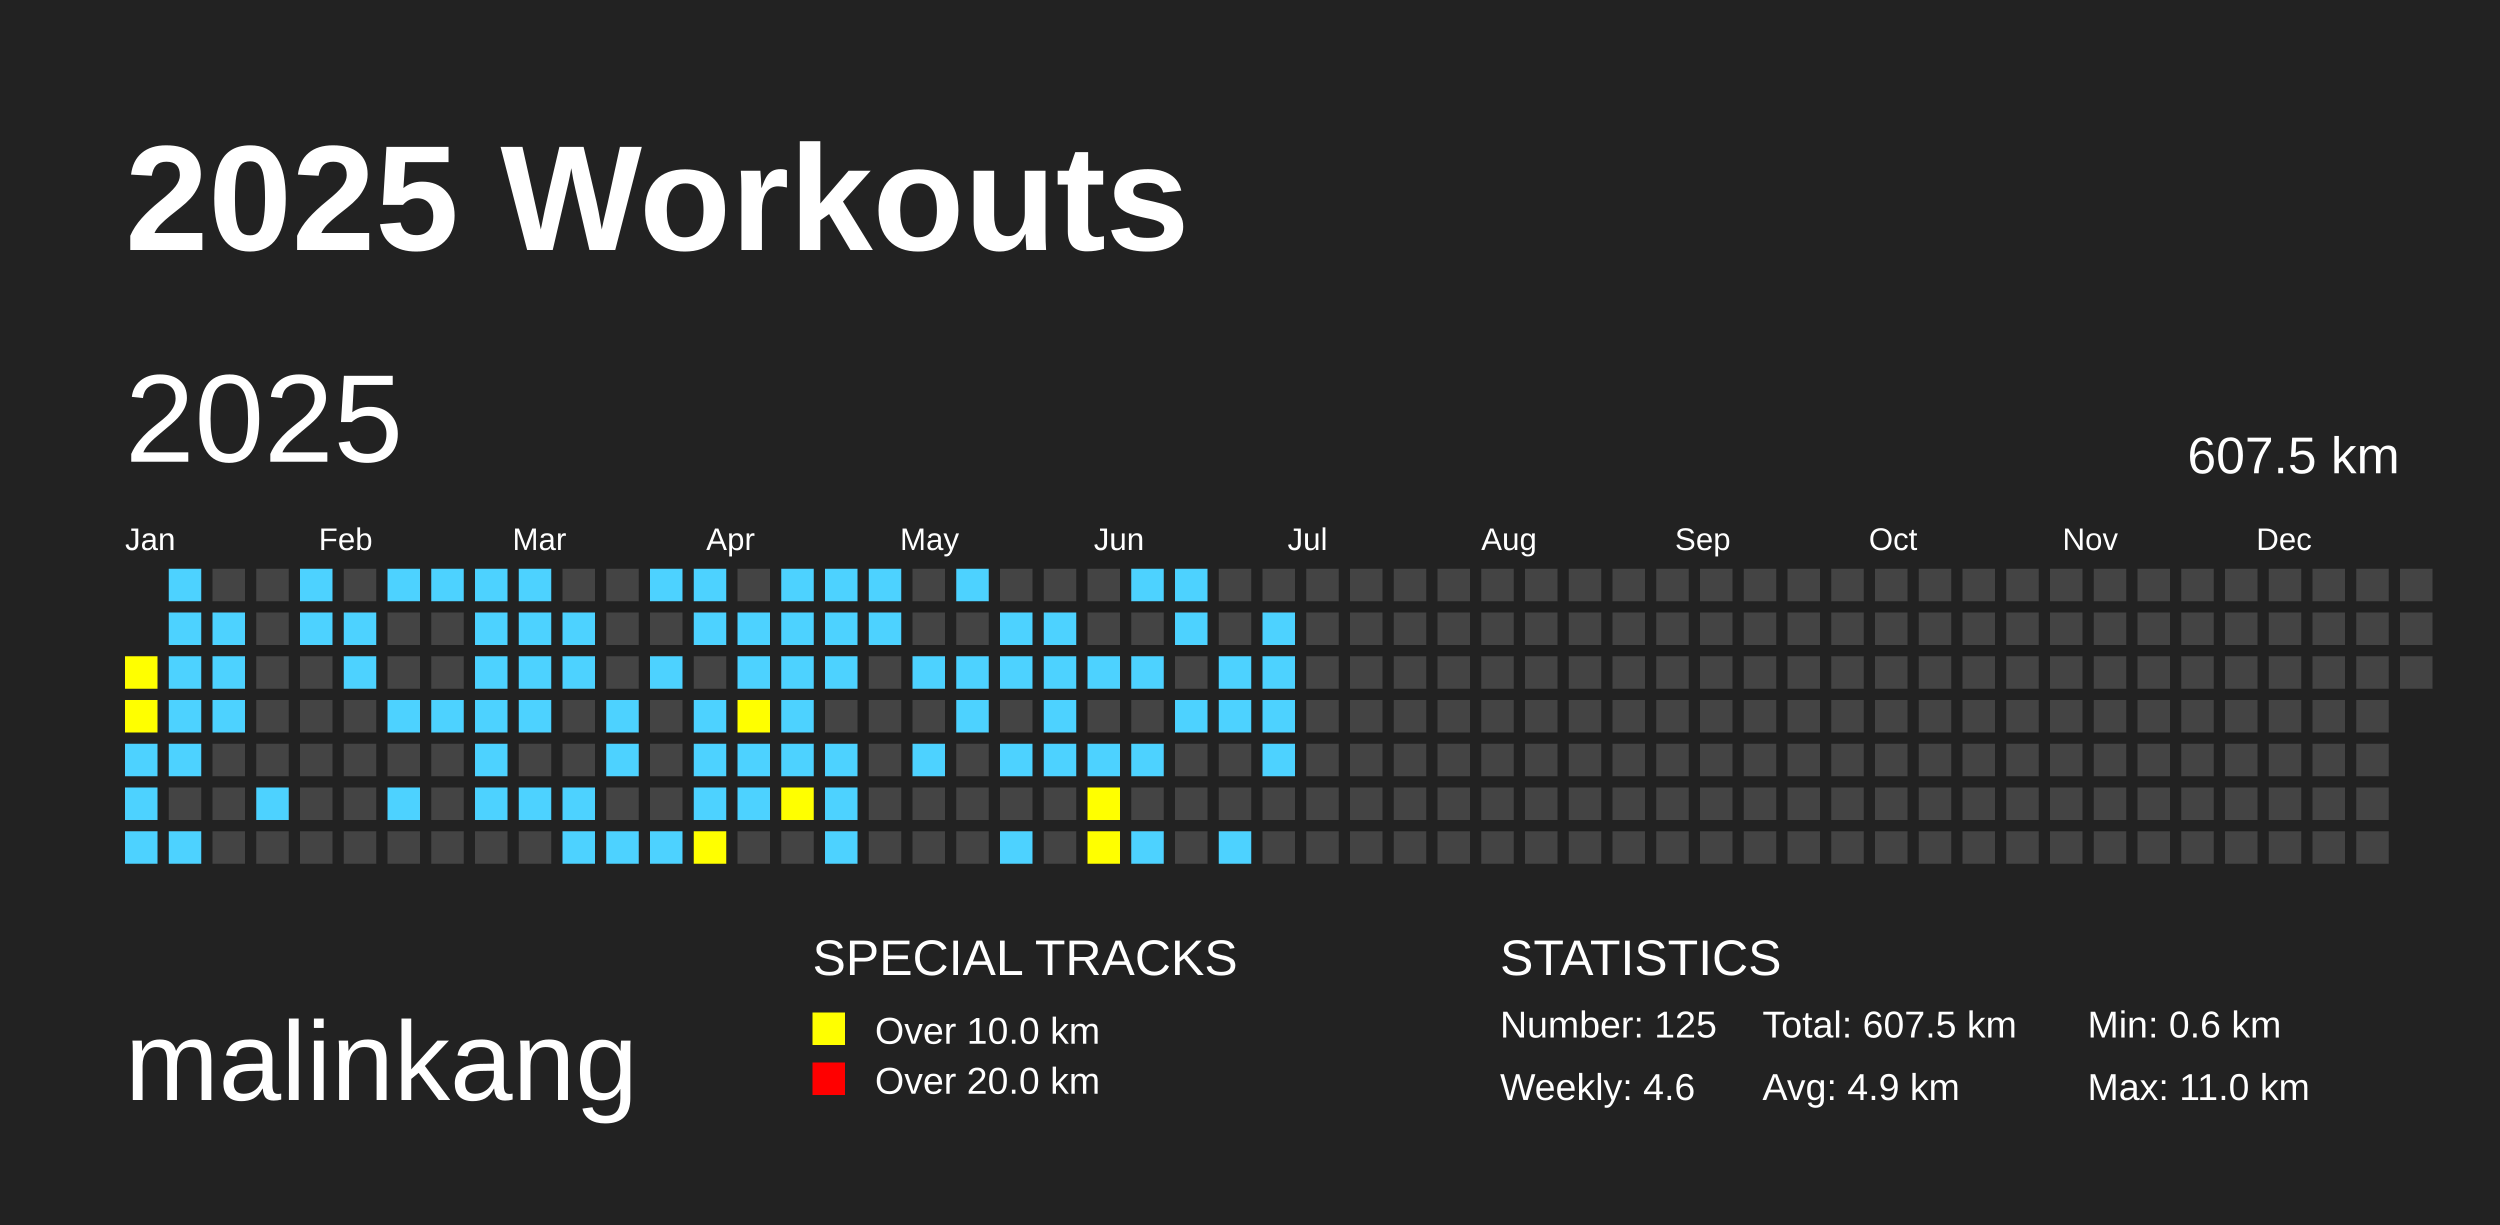
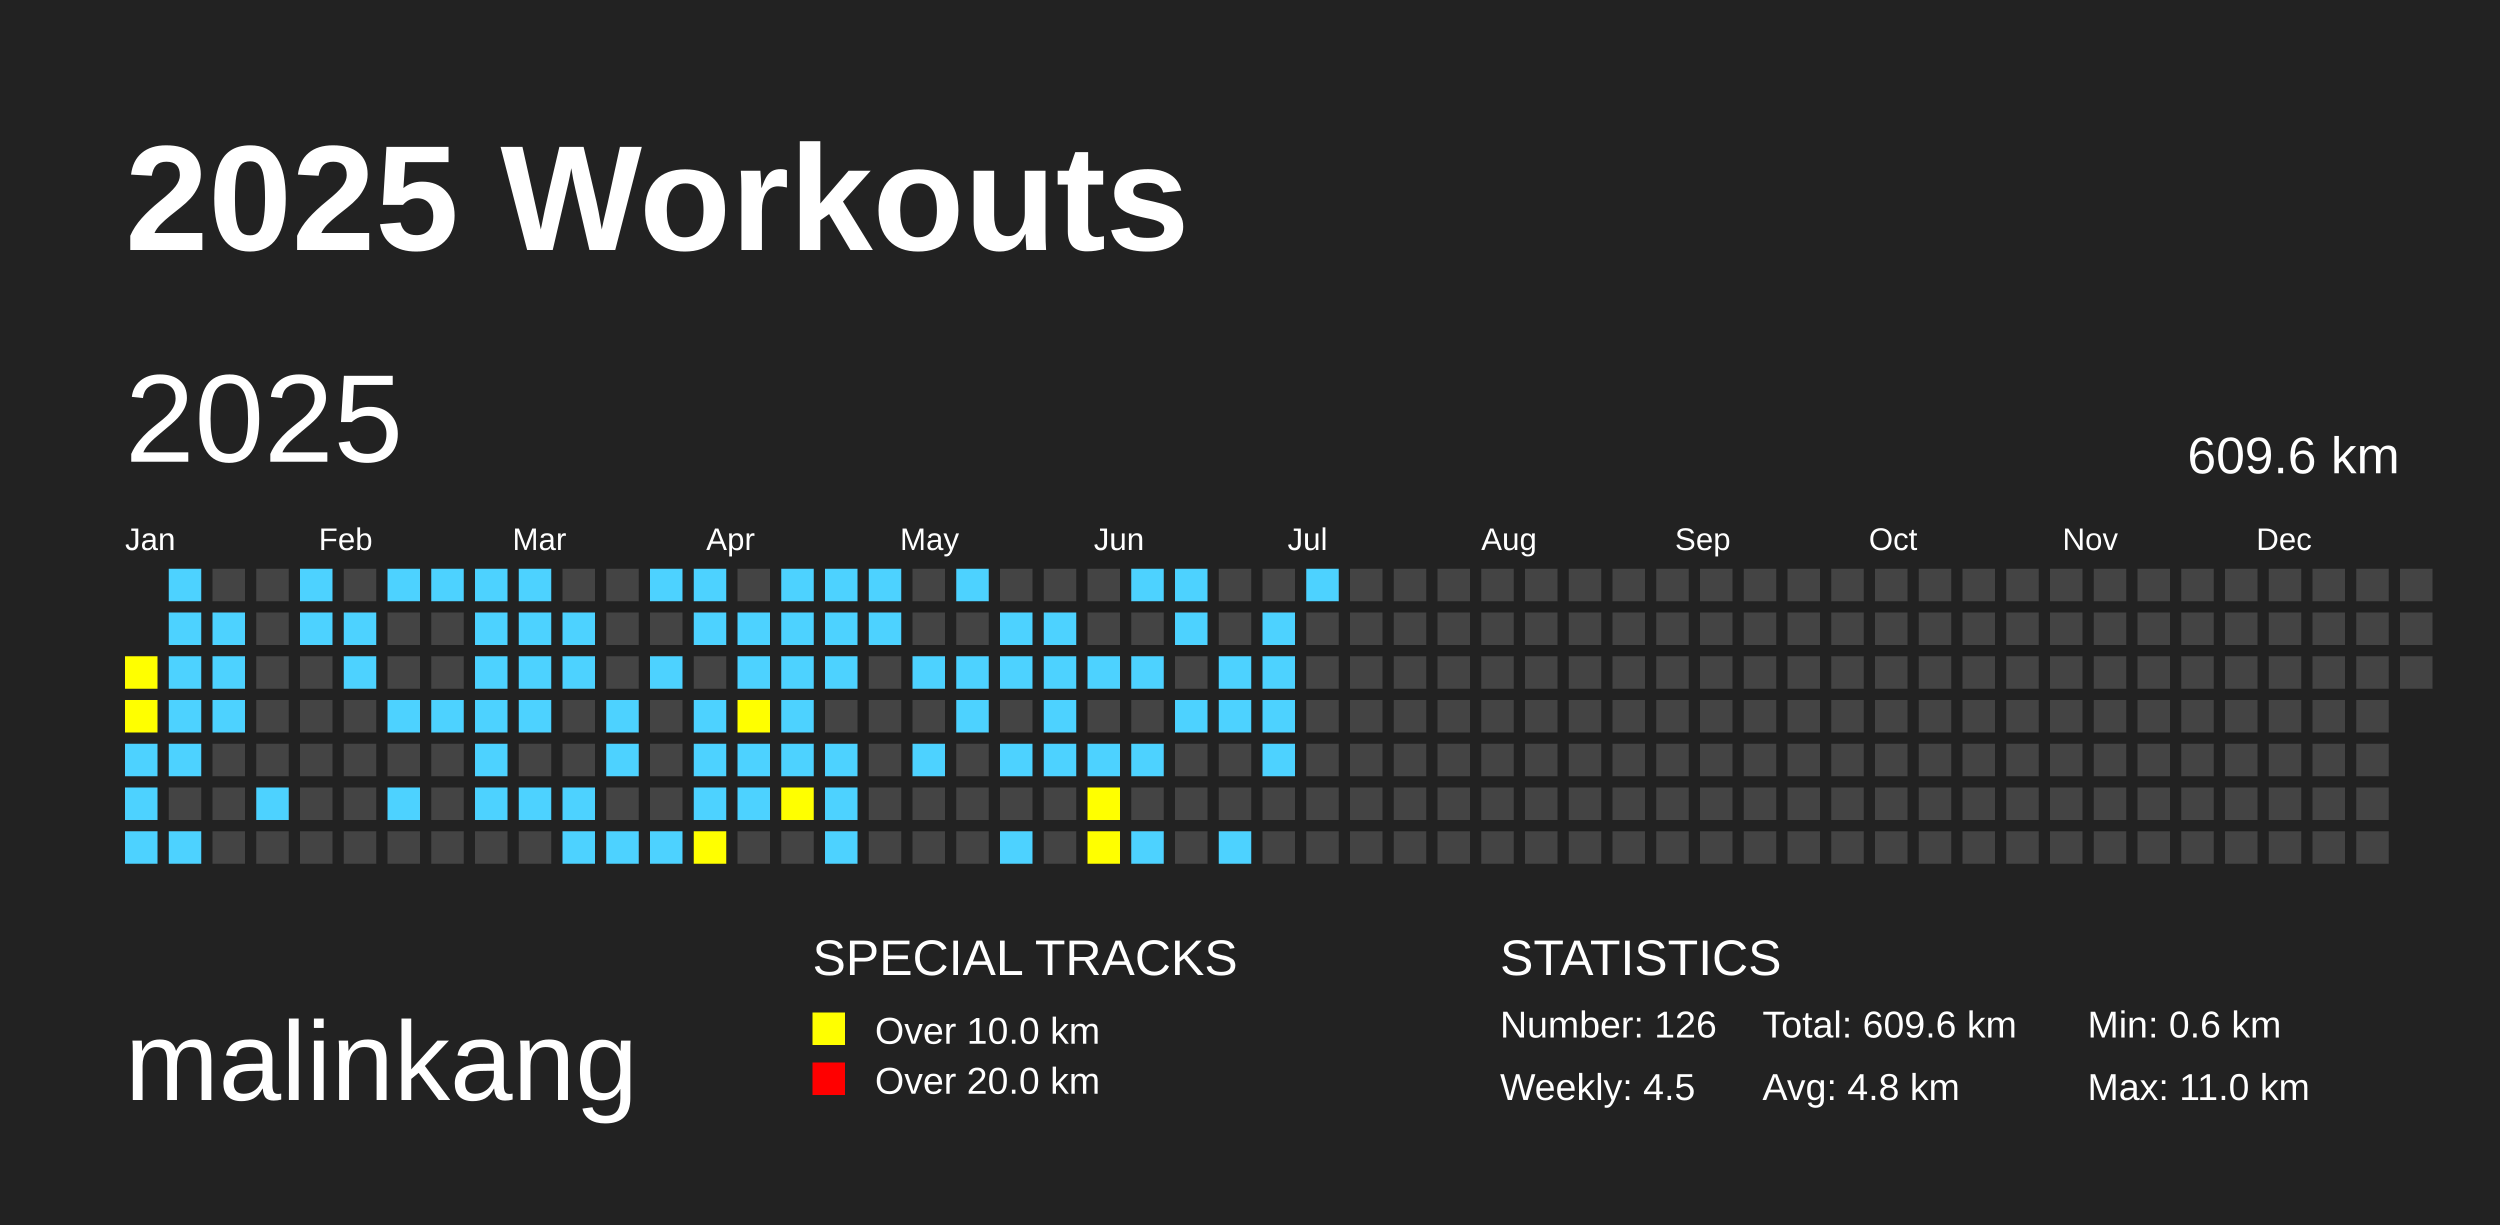
<svg xmlns="http://www.w3.org/2000/svg" baseProfile="full" height="98mm" version="1.1" viewBox="0,0,200,98" width="200mm">
  <defs />
  <rect fill="#222222" height="98" width="200" x="0" y="0" />
  <text fill="#FFFFFF" style="font-size:12px; font-family:Arial; font-weight:bold;" x="10" y="20">2025 Workouts</text>
  <text fill="#FFFFFF" style="font-size:9px; font-family:Arial" x="10" y="88">malinkang</text>
  <text fill="#FFFFFF" style="font-size:4px; font-family:Arial" x="65" y="78">SPECIAL TRACKS</text>
  <rect fill="yellow" height="2.6" width="2.6" x="65" y="81" />
  <text fill="#FFFFFF" style="font-size:3px; font-family:Arial" x="70" y="83.5">Over 10.0 km</text>
  <rect fill="red" height="2.6" width="2.6" x="65" y="85" />
  <text fill="#FFFFFF" style="font-size:3px; font-family:Arial" x="70" y="87.5">Over 20.0 km</text>
  <text fill="#FFFFFF" style="font-size:4px; font-family:Arial" x="120" y="78">STATISTICS</text>
-   <text fill="#FFFFFF" style="font-size:3px; font-family:Arial" x="120" y="83">Number: 125</text>
-   <text fill="#FFFFFF" style="font-size:3px; font-family:Arial" x="120" y="88">Weekly: 4.6</text>
-   <text fill="#FFFFFF" style="font-size:3px; font-family:Arial" x="141" y="83">Total: 607.5 km</text>
-   <text fill="#FFFFFF" style="font-size:3px; font-family:Arial" x="141" y="88">Avg: 4.9 km</text>
+   <text fill="#FFFFFF" style="font-size:3px; font-family:Arial" x="120" y="83">Number: 126</text>
+   <text fill="#FFFFFF" style="font-size:3px; font-family:Arial" x="120" y="88">Weekly: 4.5</text>
+   <text fill="#FFFFFF" style="font-size:3px; font-family:Arial" x="141" y="83">Total: 609.6 km</text>
+   <text fill="#FFFFFF" style="font-size:3px; font-family:Arial" x="141" y="88">Avg: 4.8 km</text>
  <text fill="#FFFFFF" style="font-size:3px; font-family:Arial" x="167" y="83">Min: 0.6 km</text>
  <text fill="#FFFFFF" style="font-size:3px; font-family:Arial" x="167" y="88">Max: 11.0 km</text>
  <text dominant-baseline="hanging" fill="#FFFFFF" style="font-size:10.0px; font-family:Arial;" x="10" y="30">2025</text>
-   <text dominant-baseline="hanging" fill="#FFFFFF" style="font-size:4.125px; font-family:Arial;" x="175" y="35">607.5 km</text>
+   <text dominant-baseline="hanging" fill="#FFFFFF" style="font-size:4.125px; font-family:Arial;" x="175" y="35">609.6 km</text>
  <text fill="#FFFFFF" style="font-size:2.5px; font-family:Arial" x="10.0" y="44">Jan</text>
  <text fill="#FFFFFF" style="font-size:2.5px; font-family:Arial" x="25.5" y="44">Feb</text>
  <text fill="#FFFFFF" style="font-size:2.5px; font-family:Arial" x="41.0" y="44">Mar</text>
  <text fill="#FFFFFF" style="font-size:2.5px; font-family:Arial" x="56.5" y="44">Apr</text>
  <text fill="#FFFFFF" style="font-size:2.5px; font-family:Arial" x="72.0" y="44">May</text>
  <text fill="#FFFFFF" style="font-size:2.5px; font-family:Arial" x="87.5" y="44">Jun</text>
  <text fill="#FFFFFF" style="font-size:2.5px; font-family:Arial" x="103.0" y="44">Jul</text>
  <text fill="#FFFFFF" style="font-size:2.5px; font-family:Arial" x="118.5" y="44">Aug</text>
  <text fill="#FFFFFF" style="font-size:2.5px; font-family:Arial" x="134.0" y="44">Sep</text>
  <text fill="#FFFFFF" style="font-size:2.5px; font-family:Arial" x="149.5" y="44">Oct</text>
  <text fill="#FFFFFF" style="font-size:2.5px; font-family:Arial" x="165.0" y="44">Nov</text>
  <text fill="#FFFFFF" style="font-size:2.5px; font-family:Arial" x="180.5" y="44">Dec</text>
  <rect fill="yellow" height="2.6" width="2.6" x="10.0" y="52.5" />
  <rect fill="yellow" height="2.6" width="2.6" x="10.0" y="56.0" />
  <rect fill="#4DD2FF" height="2.6" width="2.6" x="10.0" y="59.5" />
  <rect fill="#4DD2FF" height="2.6" width="2.6" x="10.0" y="63.0" />
  <rect fill="#4DD2FF" height="2.6" width="2.6" x="10.0" y="66.5" />
  <rect fill="#4DD2FF" height="2.6" width="2.6" x="13.5" y="45.5" />
  <rect fill="#4DD2FF" height="2.6" width="2.6" x="13.5" y="49.0" />
  <rect fill="#4DD2FF" height="2.6" width="2.6" x="13.5" y="52.5" />
  <rect fill="#4DD2FF" height="2.6" width="2.6" x="13.5" y="56.0" />
  <rect fill="#4DD2FF" height="2.6" width="2.6" x="13.5" y="59.5" />
  <rect fill="#444444" height="2.6" width="2.6" x="13.5" y="63.0" />
  <rect fill="#4DD2FF" height="2.6" width="2.6" x="13.5" y="66.5" />
  <rect fill="#444444" height="2.6" width="2.6" x="17.0" y="45.5" />
  <rect fill="#4DD2FF" height="2.6" width="2.6" x="17.0" y="49.0" />
  <rect fill="#4DD2FF" height="2.6" width="2.6" x="17.0" y="52.5" />
  <rect fill="#4DD2FF" height="2.6" width="2.6" x="17.0" y="56.0" />
  <rect fill="#444444" height="2.6" width="2.6" x="17.0" y="59.5" />
  <rect fill="#444444" height="2.6" width="2.6" x="17.0" y="63.0" />
  <rect fill="#444444" height="2.6" width="2.6" x="17.0" y="66.5" />
  <rect fill="#444444" height="2.6" width="2.6" x="20.5" y="45.5" />
  <rect fill="#444444" height="2.6" width="2.6" x="20.5" y="49.0" />
  <rect fill="#444444" height="2.6" width="2.6" x="20.5" y="52.5" />
  <rect fill="#444444" height="2.6" width="2.6" x="20.5" y="56.0" />
  <rect fill="#444444" height="2.6" width="2.6" x="20.5" y="59.5" />
  <rect fill="#4DD2FF" height="2.6" width="2.6" x="20.5" y="63.0" />
  <rect fill="#444444" height="2.6" width="2.6" x="20.5" y="66.5" />
  <rect fill="#4DD2FF" height="2.6" width="2.6" x="24.0" y="45.5" />
  <rect fill="#4DD2FF" height="2.6" width="2.6" x="24.0" y="49.0" />
  <rect fill="#444444" height="2.6" width="2.6" x="24.0" y="52.5" />
  <rect fill="#444444" height="2.6" width="2.6" x="24.0" y="56.0" />
  <rect fill="#444444" height="2.6" width="2.6" x="24.0" y="59.5" />
  <rect fill="#444444" height="2.6" width="2.6" x="24.0" y="63.0" />
  <rect fill="#444444" height="2.6" width="2.6" x="24.0" y="66.5" />
  <rect fill="#444444" height="2.6" width="2.6" x="27.5" y="45.5" />
  <rect fill="#4DD2FF" height="2.6" width="2.6" x="27.5" y="49.0" />
  <rect fill="#4DD2FF" height="2.6" width="2.6" x="27.5" y="52.5" />
  <rect fill="#444444" height="2.6" width="2.6" x="27.5" y="56.0" />
  <rect fill="#444444" height="2.6" width="2.6" x="27.5" y="59.5" />
  <rect fill="#444444" height="2.6" width="2.6" x="27.5" y="63.0" />
  <rect fill="#444444" height="2.6" width="2.6" x="27.5" y="66.5" />
  <rect fill="#4DD2FF" height="2.6" width="2.6" x="31.0" y="45.5" />
  <rect fill="#444444" height="2.6" width="2.6" x="31.0" y="49.0" />
  <rect fill="#444444" height="2.6" width="2.6" x="31.0" y="52.5" />
  <rect fill="#4DD2FF" height="2.6" width="2.6" x="31.0" y="56.0" />
  <rect fill="#444444" height="2.6" width="2.6" x="31.0" y="59.5" />
  <rect fill="#4DD2FF" height="2.6" width="2.6" x="31.0" y="63.0" />
  <rect fill="#444444" height="2.6" width="2.6" x="31.0" y="66.5" />
  <rect fill="#4DD2FF" height="2.6" width="2.6" x="34.5" y="45.5" />
  <rect fill="#444444" height="2.6" width="2.6" x="34.5" y="49.0" />
  <rect fill="#444444" height="2.6" width="2.6" x="34.5" y="52.5" />
  <rect fill="#4DD2FF" height="2.6" width="2.6" x="34.5" y="56.0" />
  <rect fill="#444444" height="2.6" width="2.6" x="34.5" y="59.5" />
  <rect fill="#444444" height="2.6" width="2.6" x="34.5" y="63.0" />
  <rect fill="#444444" height="2.6" width="2.6" x="34.5" y="66.5" />
  <rect fill="#4DD2FF" height="2.6" width="2.6" x="38.0" y="45.5" />
  <rect fill="#4DD2FF" height="2.6" width="2.6" x="38.0" y="49.0" />
  <rect fill="#4DD2FF" height="2.6" width="2.6" x="38.0" y="52.5" />
  <rect fill="#4DD2FF" height="2.6" width="2.6" x="38.0" y="56.0" />
  <rect fill="#4DD2FF" height="2.6" width="2.6" x="38.0" y="59.5" />
  <rect fill="#4DD2FF" height="2.6" width="2.6" x="38.0" y="63.0" />
  <rect fill="#444444" height="2.6" width="2.6" x="38.0" y="66.5" />
  <rect fill="#4DD2FF" height="2.6" width="2.6" x="41.5" y="45.5" />
  <rect fill="#4DD2FF" height="2.6" width="2.6" x="41.5" y="49.0" />
  <rect fill="#4DD2FF" height="2.6" width="2.6" x="41.5" y="52.5" />
  <rect fill="#4DD2FF" height="2.6" width="2.6" x="41.5" y="56.0" />
  <rect fill="#444444" height="2.6" width="2.6" x="41.5" y="59.5" />
  <rect fill="#4DD2FF" height="2.6" width="2.6" x="41.5" y="63.0" />
  <rect fill="#444444" height="2.6" width="2.6" x="41.5" y="66.5" />
  <rect fill="#444444" height="2.6" width="2.6" x="45.0" y="45.5" />
  <rect fill="#4DD2FF" height="2.6" width="2.6" x="45.0" y="49.0" />
  <rect fill="#4DD2FF" height="2.6" width="2.6" x="45.0" y="52.5" />
  <rect fill="#444444" height="2.6" width="2.6" x="45.0" y="56.0" />
  <rect fill="#444444" height="2.6" width="2.6" x="45.0" y="59.5" />
  <rect fill="#4DD2FF" height="2.6" width="2.6" x="45.0" y="63.0" />
  <rect fill="#4DD2FF" height="2.6" width="2.6" x="45.0" y="66.5" />
  <rect fill="#444444" height="2.6" width="2.6" x="48.5" y="45.5" />
  <rect fill="#444444" height="2.6" width="2.6" x="48.5" y="49.0" />
  <rect fill="#444444" height="2.6" width="2.6" x="48.5" y="52.5" />
  <rect fill="#4DD2FF" height="2.6" width="2.6" x="48.5" y="56.0" />
  <rect fill="#4DD2FF" height="2.6" width="2.6" x="48.5" y="59.5" />
  <rect fill="#444444" height="2.6" width="2.6" x="48.5" y="63.0" />
  <rect fill="#4DD2FF" height="2.6" width="2.6" x="48.5" y="66.5" />
  <rect fill="#4DD2FF" height="2.6" width="2.6" x="52.0" y="45.5" />
  <rect fill="#444444" height="2.6" width="2.6" x="52.0" y="49.0" />
  <rect fill="#4DD2FF" height="2.6" width="2.6" x="52.0" y="52.5" />
  <rect fill="#444444" height="2.6" width="2.6" x="52.0" y="56.0" />
  <rect fill="#444444" height="2.6" width="2.6" x="52.0" y="59.5" />
  <rect fill="#444444" height="2.6" width="2.6" x="52.0" y="63.0" />
  <rect fill="#4DD2FF" height="2.6" width="2.6" x="52.0" y="66.5" />
  <rect fill="#4DD2FF" height="2.6" width="2.6" x="55.5" y="45.5" />
  <rect fill="#4DD2FF" height="2.6" width="2.6" x="55.5" y="49.0" />
  <rect fill="#444444" height="2.6" width="2.6" x="55.5" y="52.5" />
  <rect fill="#4DD2FF" height="2.6" width="2.6" x="55.5" y="56.0" />
  <rect fill="#4DD2FF" height="2.6" width="2.6" x="55.5" y="59.5" />
  <rect fill="#4DD2FF" height="2.6" width="2.6" x="55.5" y="63.0" />
  <rect fill="yellow" height="2.6" width="2.6" x="55.5" y="66.5" />
  <rect fill="#444444" height="2.6" width="2.6" x="59.0" y="45.5" />
  <rect fill="#4DD2FF" height="2.6" width="2.6" x="59.0" y="49.0" />
  <rect fill="#4DD2FF" height="2.6" width="2.6" x="59.0" y="52.5" />
  <rect fill="yellow" height="2.6" width="2.6" x="59.0" y="56.0" />
  <rect fill="#4DD2FF" height="2.6" width="2.6" x="59.0" y="59.5" />
  <rect fill="#4DD2FF" height="2.6" width="2.6" x="59.0" y="63.0" />
  <rect fill="#444444" height="2.6" width="2.6" x="59.0" y="66.5" />
  <rect fill="#4DD2FF" height="2.6" width="2.6" x="62.5" y="45.5" />
  <rect fill="#4DD2FF" height="2.6" width="2.6" x="62.5" y="49.0" />
  <rect fill="#4DD2FF" height="2.6" width="2.6" x="62.5" y="52.5" />
  <rect fill="#4DD2FF" height="2.6" width="2.6" x="62.5" y="56.0" />
  <rect fill="#4DD2FF" height="2.6" width="2.6" x="62.5" y="59.5" />
  <rect fill="yellow" height="2.6" width="2.6" x="62.5" y="63.0" />
  <rect fill="#444444" height="2.6" width="2.6" x="62.5" y="66.5" />
  <rect fill="#4DD2FF" height="2.6" width="2.6" x="66.0" y="45.5" />
  <rect fill="#4DD2FF" height="2.6" width="2.6" x="66.0" y="49.0" />
  <rect fill="#4DD2FF" height="2.6" width="2.6" x="66.0" y="52.5" />
  <rect fill="#444444" height="2.6" width="2.6" x="66.0" y="56.0" />
  <rect fill="#4DD2FF" height="2.6" width="2.6" x="66.0" y="59.5" />
  <rect fill="#4DD2FF" height="2.6" width="2.6" x="66.0" y="63.0" />
  <rect fill="#4DD2FF" height="2.6" width="2.6" x="66.0" y="66.5" />
  <rect fill="#4DD2FF" height="2.6" width="2.6" x="69.5" y="45.5" />
  <rect fill="#4DD2FF" height="2.6" width="2.6" x="69.5" y="49.0" />
  <rect fill="#444444" height="2.6" width="2.6" x="69.5" y="52.5" />
  <rect fill="#444444" height="2.6" width="2.6" x="69.5" y="56.0" />
  <rect fill="#444444" height="2.6" width="2.6" x="69.5" y="59.5" />
  <rect fill="#444444" height="2.6" width="2.6" x="69.5" y="63.0" />
  <rect fill="#444444" height="2.6" width="2.6" x="69.5" y="66.5" />
  <rect fill="#444444" height="2.6" width="2.6" x="73.0" y="45.5" />
  <rect fill="#444444" height="2.6" width="2.6" x="73.0" y="49.0" />
  <rect fill="#4DD2FF" height="2.6" width="2.6" x="73.0" y="52.5" />
  <rect fill="#444444" height="2.6" width="2.6" x="73.0" y="56.0" />
  <rect fill="#4DD2FF" height="2.6" width="2.6" x="73.0" y="59.5" />
  <rect fill="#444444" height="2.6" width="2.6" x="73.0" y="63.0" />
  <rect fill="#444444" height="2.6" width="2.6" x="73.0" y="66.5" />
  <rect fill="#4DD2FF" height="2.6" width="2.6" x="76.5" y="45.5" />
  <rect fill="#444444" height="2.6" width="2.6" x="76.5" y="49.0" />
  <rect fill="#4DD2FF" height="2.6" width="2.6" x="76.5" y="52.5" />
  <rect fill="#4DD2FF" height="2.6" width="2.6" x="76.5" y="56.0" />
  <rect fill="#444444" height="2.6" width="2.6" x="76.5" y="59.5" />
  <rect fill="#444444" height="2.6" width="2.6" x="76.5" y="63.0" />
  <rect fill="#444444" height="2.6" width="2.6" x="76.5" y="66.5" />
  <rect fill="#444444" height="2.6" width="2.6" x="80.0" y="45.5" />
  <rect fill="#4DD2FF" height="2.6" width="2.6" x="80.0" y="49.0" />
  <rect fill="#4DD2FF" height="2.6" width="2.6" x="80.0" y="52.5" />
  <rect fill="#444444" height="2.6" width="2.6" x="80.0" y="56.0" />
  <rect fill="#4DD2FF" height="2.6" width="2.6" x="80.0" y="59.5" />
  <rect fill="#444444" height="2.6" width="2.6" x="80.0" y="63.0" />
  <rect fill="#4DD2FF" height="2.6" width="2.6" x="80.0" y="66.5" />
  <rect fill="#444444" height="2.6" width="2.6" x="83.5" y="45.5" />
  <rect fill="#4DD2FF" height="2.6" width="2.6" x="83.5" y="49.0" />
  <rect fill="#4DD2FF" height="2.6" width="2.6" x="83.5" y="52.5" />
  <rect fill="#4DD2FF" height="2.6" width="2.6" x="83.5" y="56.0" />
  <rect fill="#4DD2FF" height="2.6" width="2.6" x="83.5" y="59.5" />
  <rect fill="#444444" height="2.6" width="2.6" x="83.5" y="63.0" />
  <rect fill="#444444" height="2.6" width="2.6" x="83.5" y="66.5" />
  <rect fill="#444444" height="2.6" width="2.6" x="87.0" y="45.5" />
  <rect fill="#444444" height="2.6" width="2.6" x="87.0" y="49.0" />
  <rect fill="#4DD2FF" height="2.6" width="2.6" x="87.0" y="52.5" />
  <rect fill="#444444" height="2.6" width="2.6" x="87.0" y="56.0" />
  <rect fill="#4DD2FF" height="2.6" width="2.6" x="87.0" y="59.5" />
  <rect fill="yellow" height="2.6" width="2.6" x="87.0" y="63.0" />
  <rect fill="yellow" height="2.6" width="2.6" x="87.0" y="66.5" />
  <rect fill="#4DD2FF" height="2.6" width="2.6" x="90.5" y="45.5" />
  <rect fill="#444444" height="2.6" width="2.6" x="90.5" y="49.0" />
  <rect fill="#4DD2FF" height="2.6" width="2.6" x="90.5" y="52.5" />
  <rect fill="#444444" height="2.6" width="2.6" x="90.5" y="56.0" />
  <rect fill="#4DD2FF" height="2.6" width="2.6" x="90.5" y="59.5" />
  <rect fill="#444444" height="2.6" width="2.6" x="90.5" y="63.0" />
  <rect fill="#4DD2FF" height="2.6" width="2.6" x="90.5" y="66.5" />
  <rect fill="#4DD2FF" height="2.6" width="2.6" x="94.0" y="45.5" />
  <rect fill="#4DD2FF" height="2.6" width="2.6" x="94.0" y="49.0" />
  <rect fill="#444444" height="2.6" width="2.6" x="94.0" y="52.5" />
  <rect fill="#4DD2FF" height="2.6" width="2.6" x="94.0" y="56.0" />
  <rect fill="#444444" height="2.6" width="2.6" x="94.0" y="59.5" />
  <rect fill="#444444" height="2.6" width="2.6" x="94.0" y="63.0" />
  <rect fill="#444444" height="2.6" width="2.6" x="94.0" y="66.5" />
  <rect fill="#444444" height="2.6" width="2.6" x="97.5" y="45.5" />
  <rect fill="#444444" height="2.6" width="2.6" x="97.5" y="49.0" />
  <rect fill="#4DD2FF" height="2.6" width="2.6" x="97.5" y="52.5" />
  <rect fill="#4DD2FF" height="2.6" width="2.6" x="97.5" y="56.0" />
  <rect fill="#444444" height="2.6" width="2.6" x="97.5" y="59.5" />
  <rect fill="#444444" height="2.6" width="2.6" x="97.5" y="63.0" />
  <rect fill="#4DD2FF" height="2.6" width="2.6" x="97.5" y="66.5" />
  <rect fill="#444444" height="2.6" width="2.6" x="101.0" y="45.5" />
  <rect fill="#4DD2FF" height="2.6" width="2.6" x="101.0" y="49.0" />
  <rect fill="#4DD2FF" height="2.6" width="2.6" x="101.0" y="52.5" />
  <rect fill="#4DD2FF" height="2.6" width="2.6" x="101.0" y="56.0" />
  <rect fill="#4DD2FF" height="2.6" width="2.6" x="101.0" y="59.5" />
  <rect fill="#444444" height="2.6" width="2.6" x="101.0" y="63.0" />
  <rect fill="#444444" height="2.6" width="2.6" x="101.0" y="66.5" />
-   <rect fill="#444444" height="2.6" width="2.6" x="104.5" y="45.5" />
+   <rect fill="#4DD2FF" height="2.6" width="2.6" x="104.5" y="45.5" />
  <rect fill="#444444" height="2.6" width="2.6" x="104.5" y="49.0" />
  <rect fill="#444444" height="2.6" width="2.6" x="104.5" y="52.5" />
  <rect fill="#444444" height="2.6" width="2.6" x="104.5" y="56.0" />
  <rect fill="#444444" height="2.6" width="2.6" x="104.5" y="59.5" />
  <rect fill="#444444" height="2.6" width="2.6" x="104.5" y="63.0" />
  <rect fill="#444444" height="2.6" width="2.6" x="104.5" y="66.5" />
  <rect fill="#444444" height="2.6" width="2.6" x="108.0" y="45.5" />
  <rect fill="#444444" height="2.6" width="2.6" x="108.0" y="49.0" />
  <rect fill="#444444" height="2.6" width="2.6" x="108.0" y="52.5" />
  <rect fill="#444444" height="2.6" width="2.6" x="108.0" y="56.0" />
  <rect fill="#444444" height="2.6" width="2.6" x="108.0" y="59.5" />
  <rect fill="#444444" height="2.6" width="2.6" x="108.0" y="63.0" />
  <rect fill="#444444" height="2.6" width="2.6" x="108.0" y="66.5" />
  <rect fill="#444444" height="2.6" width="2.6" x="111.5" y="45.5" />
  <rect fill="#444444" height="2.6" width="2.6" x="111.5" y="49.0" />
  <rect fill="#444444" height="2.6" width="2.6" x="111.5" y="52.5" />
  <rect fill="#444444" height="2.6" width="2.6" x="111.5" y="56.0" />
  <rect fill="#444444" height="2.6" width="2.6" x="111.5" y="59.5" />
  <rect fill="#444444" height="2.6" width="2.6" x="111.5" y="63.0" />
  <rect fill="#444444" height="2.6" width="2.6" x="111.5" y="66.5" />
  <rect fill="#444444" height="2.6" width="2.6" x="115.0" y="45.5" />
  <rect fill="#444444" height="2.6" width="2.6" x="115.0" y="49.0" />
  <rect fill="#444444" height="2.6" width="2.6" x="115.0" y="52.5" />
  <rect fill="#444444" height="2.6" width="2.6" x="115.0" y="56.0" />
  <rect fill="#444444" height="2.6" width="2.6" x="115.0" y="59.5" />
  <rect fill="#444444" height="2.6" width="2.6" x="115.0" y="63.0" />
  <rect fill="#444444" height="2.6" width="2.6" x="115.0" y="66.5" />
  <rect fill="#444444" height="2.6" width="2.6" x="118.5" y="45.5" />
  <rect fill="#444444" height="2.6" width="2.6" x="118.5" y="49.0" />
  <rect fill="#444444" height="2.6" width="2.6" x="118.5" y="52.5" />
  <rect fill="#444444" height="2.6" width="2.6" x="118.5" y="56.0" />
  <rect fill="#444444" height="2.6" width="2.6" x="118.5" y="59.5" />
  <rect fill="#444444" height="2.6" width="2.6" x="118.5" y="63.0" />
  <rect fill="#444444" height="2.6" width="2.6" x="118.5" y="66.5" />
  <rect fill="#444444" height="2.6" width="2.6" x="122.0" y="45.5" />
  <rect fill="#444444" height="2.6" width="2.6" x="122.0" y="49.0" />
  <rect fill="#444444" height="2.6" width="2.6" x="122.0" y="52.5" />
  <rect fill="#444444" height="2.6" width="2.6" x="122.0" y="56.0" />
  <rect fill="#444444" height="2.6" width="2.6" x="122.0" y="59.5" />
  <rect fill="#444444" height="2.6" width="2.6" x="122.0" y="63.0" />
  <rect fill="#444444" height="2.6" width="2.6" x="122.0" y="66.5" />
  <rect fill="#444444" height="2.6" width="2.6" x="125.5" y="45.5" />
  <rect fill="#444444" height="2.6" width="2.6" x="125.5" y="49.0" />
  <rect fill="#444444" height="2.6" width="2.6" x="125.5" y="52.5" />
  <rect fill="#444444" height="2.6" width="2.6" x="125.5" y="56.0" />
  <rect fill="#444444" height="2.6" width="2.6" x="125.5" y="59.5" />
  <rect fill="#444444" height="2.6" width="2.6" x="125.5" y="63.0" />
  <rect fill="#444444" height="2.6" width="2.6" x="125.5" y="66.5" />
  <rect fill="#444444" height="2.6" width="2.6" x="129.0" y="45.5" />
  <rect fill="#444444" height="2.6" width="2.6" x="129.0" y="49.0" />
  <rect fill="#444444" height="2.6" width="2.6" x="129.0" y="52.5" />
  <rect fill="#444444" height="2.6" width="2.6" x="129.0" y="56.0" />
  <rect fill="#444444" height="2.6" width="2.6" x="129.0" y="59.5" />
  <rect fill="#444444" height="2.6" width="2.6" x="129.0" y="63.0" />
  <rect fill="#444444" height="2.6" width="2.6" x="129.0" y="66.5" />
  <rect fill="#444444" height="2.6" width="2.6" x="132.5" y="45.5" />
  <rect fill="#444444" height="2.6" width="2.6" x="132.5" y="49.0" />
  <rect fill="#444444" height="2.6" width="2.6" x="132.5" y="52.5" />
  <rect fill="#444444" height="2.6" width="2.6" x="132.5" y="56.0" />
  <rect fill="#444444" height="2.6" width="2.6" x="132.5" y="59.5" />
  <rect fill="#444444" height="2.6" width="2.6" x="132.5" y="63.0" />
  <rect fill="#444444" height="2.6" width="2.6" x="132.5" y="66.5" />
  <rect fill="#444444" height="2.6" width="2.6" x="136.0" y="45.5" />
  <rect fill="#444444" height="2.6" width="2.6" x="136.0" y="49.0" />
  <rect fill="#444444" height="2.6" width="2.6" x="136.0" y="52.5" />
  <rect fill="#444444" height="2.6" width="2.6" x="136.0" y="56.0" />
  <rect fill="#444444" height="2.6" width="2.6" x="136.0" y="59.5" />
  <rect fill="#444444" height="2.6" width="2.6" x="136.0" y="63.0" />
  <rect fill="#444444" height="2.6" width="2.6" x="136.0" y="66.5" />
  <rect fill="#444444" height="2.6" width="2.6" x="139.5" y="45.5" />
  <rect fill="#444444" height="2.6" width="2.6" x="139.5" y="49.0" />
  <rect fill="#444444" height="2.6" width="2.6" x="139.5" y="52.5" />
  <rect fill="#444444" height="2.6" width="2.6" x="139.5" y="56.0" />
  <rect fill="#444444" height="2.6" width="2.6" x="139.5" y="59.5" />
  <rect fill="#444444" height="2.6" width="2.6" x="139.5" y="63.0" />
  <rect fill="#444444" height="2.6" width="2.6" x="139.5" y="66.5" />
  <rect fill="#444444" height="2.6" width="2.6" x="143.0" y="45.5" />
  <rect fill="#444444" height="2.6" width="2.6" x="143.0" y="49.0" />
  <rect fill="#444444" height="2.6" width="2.6" x="143.0" y="52.5" />
  <rect fill="#444444" height="2.6" width="2.6" x="143.0" y="56.0" />
  <rect fill="#444444" height="2.6" width="2.6" x="143.0" y="59.5" />
  <rect fill="#444444" height="2.6" width="2.6" x="143.0" y="63.0" />
  <rect fill="#444444" height="2.6" width="2.6" x="143.0" y="66.5" />
  <rect fill="#444444" height="2.6" width="2.6" x="146.5" y="45.5" />
  <rect fill="#444444" height="2.6" width="2.6" x="146.5" y="49.0" />
  <rect fill="#444444" height="2.6" width="2.6" x="146.5" y="52.5" />
  <rect fill="#444444" height="2.6" width="2.6" x="146.5" y="56.0" />
  <rect fill="#444444" height="2.6" width="2.6" x="146.5" y="59.5" />
  <rect fill="#444444" height="2.6" width="2.6" x="146.5" y="63.0" />
  <rect fill="#444444" height="2.6" width="2.6" x="146.5" y="66.5" />
  <rect fill="#444444" height="2.6" width="2.6" x="150.0" y="45.5" />
  <rect fill="#444444" height="2.6" width="2.6" x="150.0" y="49.0" />
  <rect fill="#444444" height="2.6" width="2.6" x="150.0" y="52.5" />
  <rect fill="#444444" height="2.6" width="2.6" x="150.0" y="56.0" />
  <rect fill="#444444" height="2.6" width="2.6" x="150.0" y="59.5" />
  <rect fill="#444444" height="2.6" width="2.6" x="150.0" y="63.0" />
  <rect fill="#444444" height="2.6" width="2.6" x="150.0" y="66.5" />
  <rect fill="#444444" height="2.6" width="2.6" x="153.5" y="45.5" />
  <rect fill="#444444" height="2.6" width="2.6" x="153.5" y="49.0" />
  <rect fill="#444444" height="2.6" width="2.6" x="153.5" y="52.5" />
  <rect fill="#444444" height="2.6" width="2.6" x="153.5" y="56.0" />
  <rect fill="#444444" height="2.6" width="2.6" x="153.5" y="59.5" />
  <rect fill="#444444" height="2.6" width="2.6" x="153.5" y="63.0" />
  <rect fill="#444444" height="2.6" width="2.6" x="153.5" y="66.5" />
  <rect fill="#444444" height="2.6" width="2.6" x="157.0" y="45.5" />
  <rect fill="#444444" height="2.6" width="2.6" x="157.0" y="49.0" />
  <rect fill="#444444" height="2.6" width="2.6" x="157.0" y="52.5" />
  <rect fill="#444444" height="2.6" width="2.6" x="157.0" y="56.0" />
  <rect fill="#444444" height="2.6" width="2.6" x="157.0" y="59.5" />
  <rect fill="#444444" height="2.6" width="2.6" x="157.0" y="63.0" />
  <rect fill="#444444" height="2.6" width="2.6" x="157.0" y="66.5" />
  <rect fill="#444444" height="2.6" width="2.6" x="160.5" y="45.5" />
  <rect fill="#444444" height="2.6" width="2.6" x="160.5" y="49.0" />
  <rect fill="#444444" height="2.6" width="2.6" x="160.5" y="52.5" />
  <rect fill="#444444" height="2.6" width="2.6" x="160.5" y="56.0" />
  <rect fill="#444444" height="2.6" width="2.6" x="160.5" y="59.5" />
  <rect fill="#444444" height="2.6" width="2.6" x="160.5" y="63.0" />
  <rect fill="#444444" height="2.6" width="2.6" x="160.5" y="66.5" />
  <rect fill="#444444" height="2.6" width="2.6" x="164.0" y="45.5" />
  <rect fill="#444444" height="2.6" width="2.6" x="164.0" y="49.0" />
  <rect fill="#444444" height="2.6" width="2.6" x="164.0" y="52.5" />
  <rect fill="#444444" height="2.6" width="2.6" x="164.0" y="56.0" />
  <rect fill="#444444" height="2.6" width="2.6" x="164.0" y="59.5" />
  <rect fill="#444444" height="2.6" width="2.6" x="164.0" y="63.0" />
  <rect fill="#444444" height="2.6" width="2.6" x="164.0" y="66.5" />
  <rect fill="#444444" height="2.6" width="2.6" x="167.5" y="45.5" />
  <rect fill="#444444" height="2.6" width="2.6" x="167.5" y="49.0" />
  <rect fill="#444444" height="2.6" width="2.6" x="167.5" y="52.5" />
  <rect fill="#444444" height="2.6" width="2.6" x="167.5" y="56.0" />
  <rect fill="#444444" height="2.6" width="2.6" x="167.5" y="59.5" />
  <rect fill="#444444" height="2.6" width="2.6" x="167.5" y="63.0" />
  <rect fill="#444444" height="2.6" width="2.6" x="167.5" y="66.5" />
  <rect fill="#444444" height="2.6" width="2.6" x="171.0" y="45.5" />
  <rect fill="#444444" height="2.6" width="2.6" x="171.0" y="49.0" />
  <rect fill="#444444" height="2.6" width="2.6" x="171.0" y="52.5" />
  <rect fill="#444444" height="2.6" width="2.6" x="171.0" y="56.0" />
  <rect fill="#444444" height="2.6" width="2.6" x="171.0" y="59.5" />
  <rect fill="#444444" height="2.6" width="2.6" x="171.0" y="63.0" />
  <rect fill="#444444" height="2.6" width="2.6" x="171.0" y="66.5" />
  <rect fill="#444444" height="2.6" width="2.6" x="174.5" y="45.5" />
  <rect fill="#444444" height="2.6" width="2.6" x="174.5" y="49.0" />
  <rect fill="#444444" height="2.6" width="2.6" x="174.5" y="52.5" />
  <rect fill="#444444" height="2.6" width="2.6" x="174.5" y="56.0" />
  <rect fill="#444444" height="2.6" width="2.6" x="174.5" y="59.5" />
  <rect fill="#444444" height="2.6" width="2.6" x="174.5" y="63.0" />
  <rect fill="#444444" height="2.6" width="2.6" x="174.5" y="66.5" />
  <rect fill="#444444" height="2.6" width="2.6" x="178.0" y="45.5" />
  <rect fill="#444444" height="2.6" width="2.6" x="178.0" y="49.0" />
  <rect fill="#444444" height="2.6" width="2.6" x="178.0" y="52.5" />
  <rect fill="#444444" height="2.6" width="2.6" x="178.0" y="56.0" />
  <rect fill="#444444" height="2.6" width="2.6" x="178.0" y="59.5" />
  <rect fill="#444444" height="2.6" width="2.6" x="178.0" y="63.0" />
  <rect fill="#444444" height="2.6" width="2.6" x="178.0" y="66.5" />
  <rect fill="#444444" height="2.6" width="2.6" x="181.5" y="45.5" />
  <rect fill="#444444" height="2.6" width="2.6" x="181.5" y="49.0" />
  <rect fill="#444444" height="2.6" width="2.6" x="181.5" y="52.5" />
  <rect fill="#444444" height="2.6" width="2.6" x="181.5" y="56.0" />
  <rect fill="#444444" height="2.6" width="2.6" x="181.5" y="59.5" />
  <rect fill="#444444" height="2.6" width="2.6" x="181.5" y="63.0" />
  <rect fill="#444444" height="2.6" width="2.6" x="181.5" y="66.5" />
  <rect fill="#444444" height="2.6" width="2.6" x="185.0" y="45.5" />
  <rect fill="#444444" height="2.6" width="2.6" x="185.0" y="49.0" />
  <rect fill="#444444" height="2.6" width="2.6" x="185.0" y="52.5" />
  <rect fill="#444444" height="2.6" width="2.6" x="185.0" y="56.0" />
  <rect fill="#444444" height="2.6" width="2.6" x="185.0" y="59.5" />
  <rect fill="#444444" height="2.6" width="2.6" x="185.0" y="63.0" />
  <rect fill="#444444" height="2.6" width="2.6" x="185.0" y="66.5" />
  <rect fill="#444444" height="2.6" width="2.6" x="188.5" y="45.5" />
  <rect fill="#444444" height="2.6" width="2.6" x="188.5" y="49.0" />
  <rect fill="#444444" height="2.6" width="2.6" x="188.5" y="52.5" />
  <rect fill="#444444" height="2.6" width="2.6" x="188.5" y="56.0" />
  <rect fill="#444444" height="2.6" width="2.6" x="188.5" y="59.5" />
  <rect fill="#444444" height="2.6" width="2.6" x="188.5" y="63.0" />
  <rect fill="#444444" height="2.6" width="2.6" x="188.5" y="66.5" />
  <rect fill="#444444" height="2.6" width="2.6" x="192.0" y="45.5" />
  <rect fill="#444444" height="2.6" width="2.6" x="192.0" y="49.0" />
  <rect fill="#444444" height="2.6" width="2.6" x="192.0" y="52.5" />
</svg>
